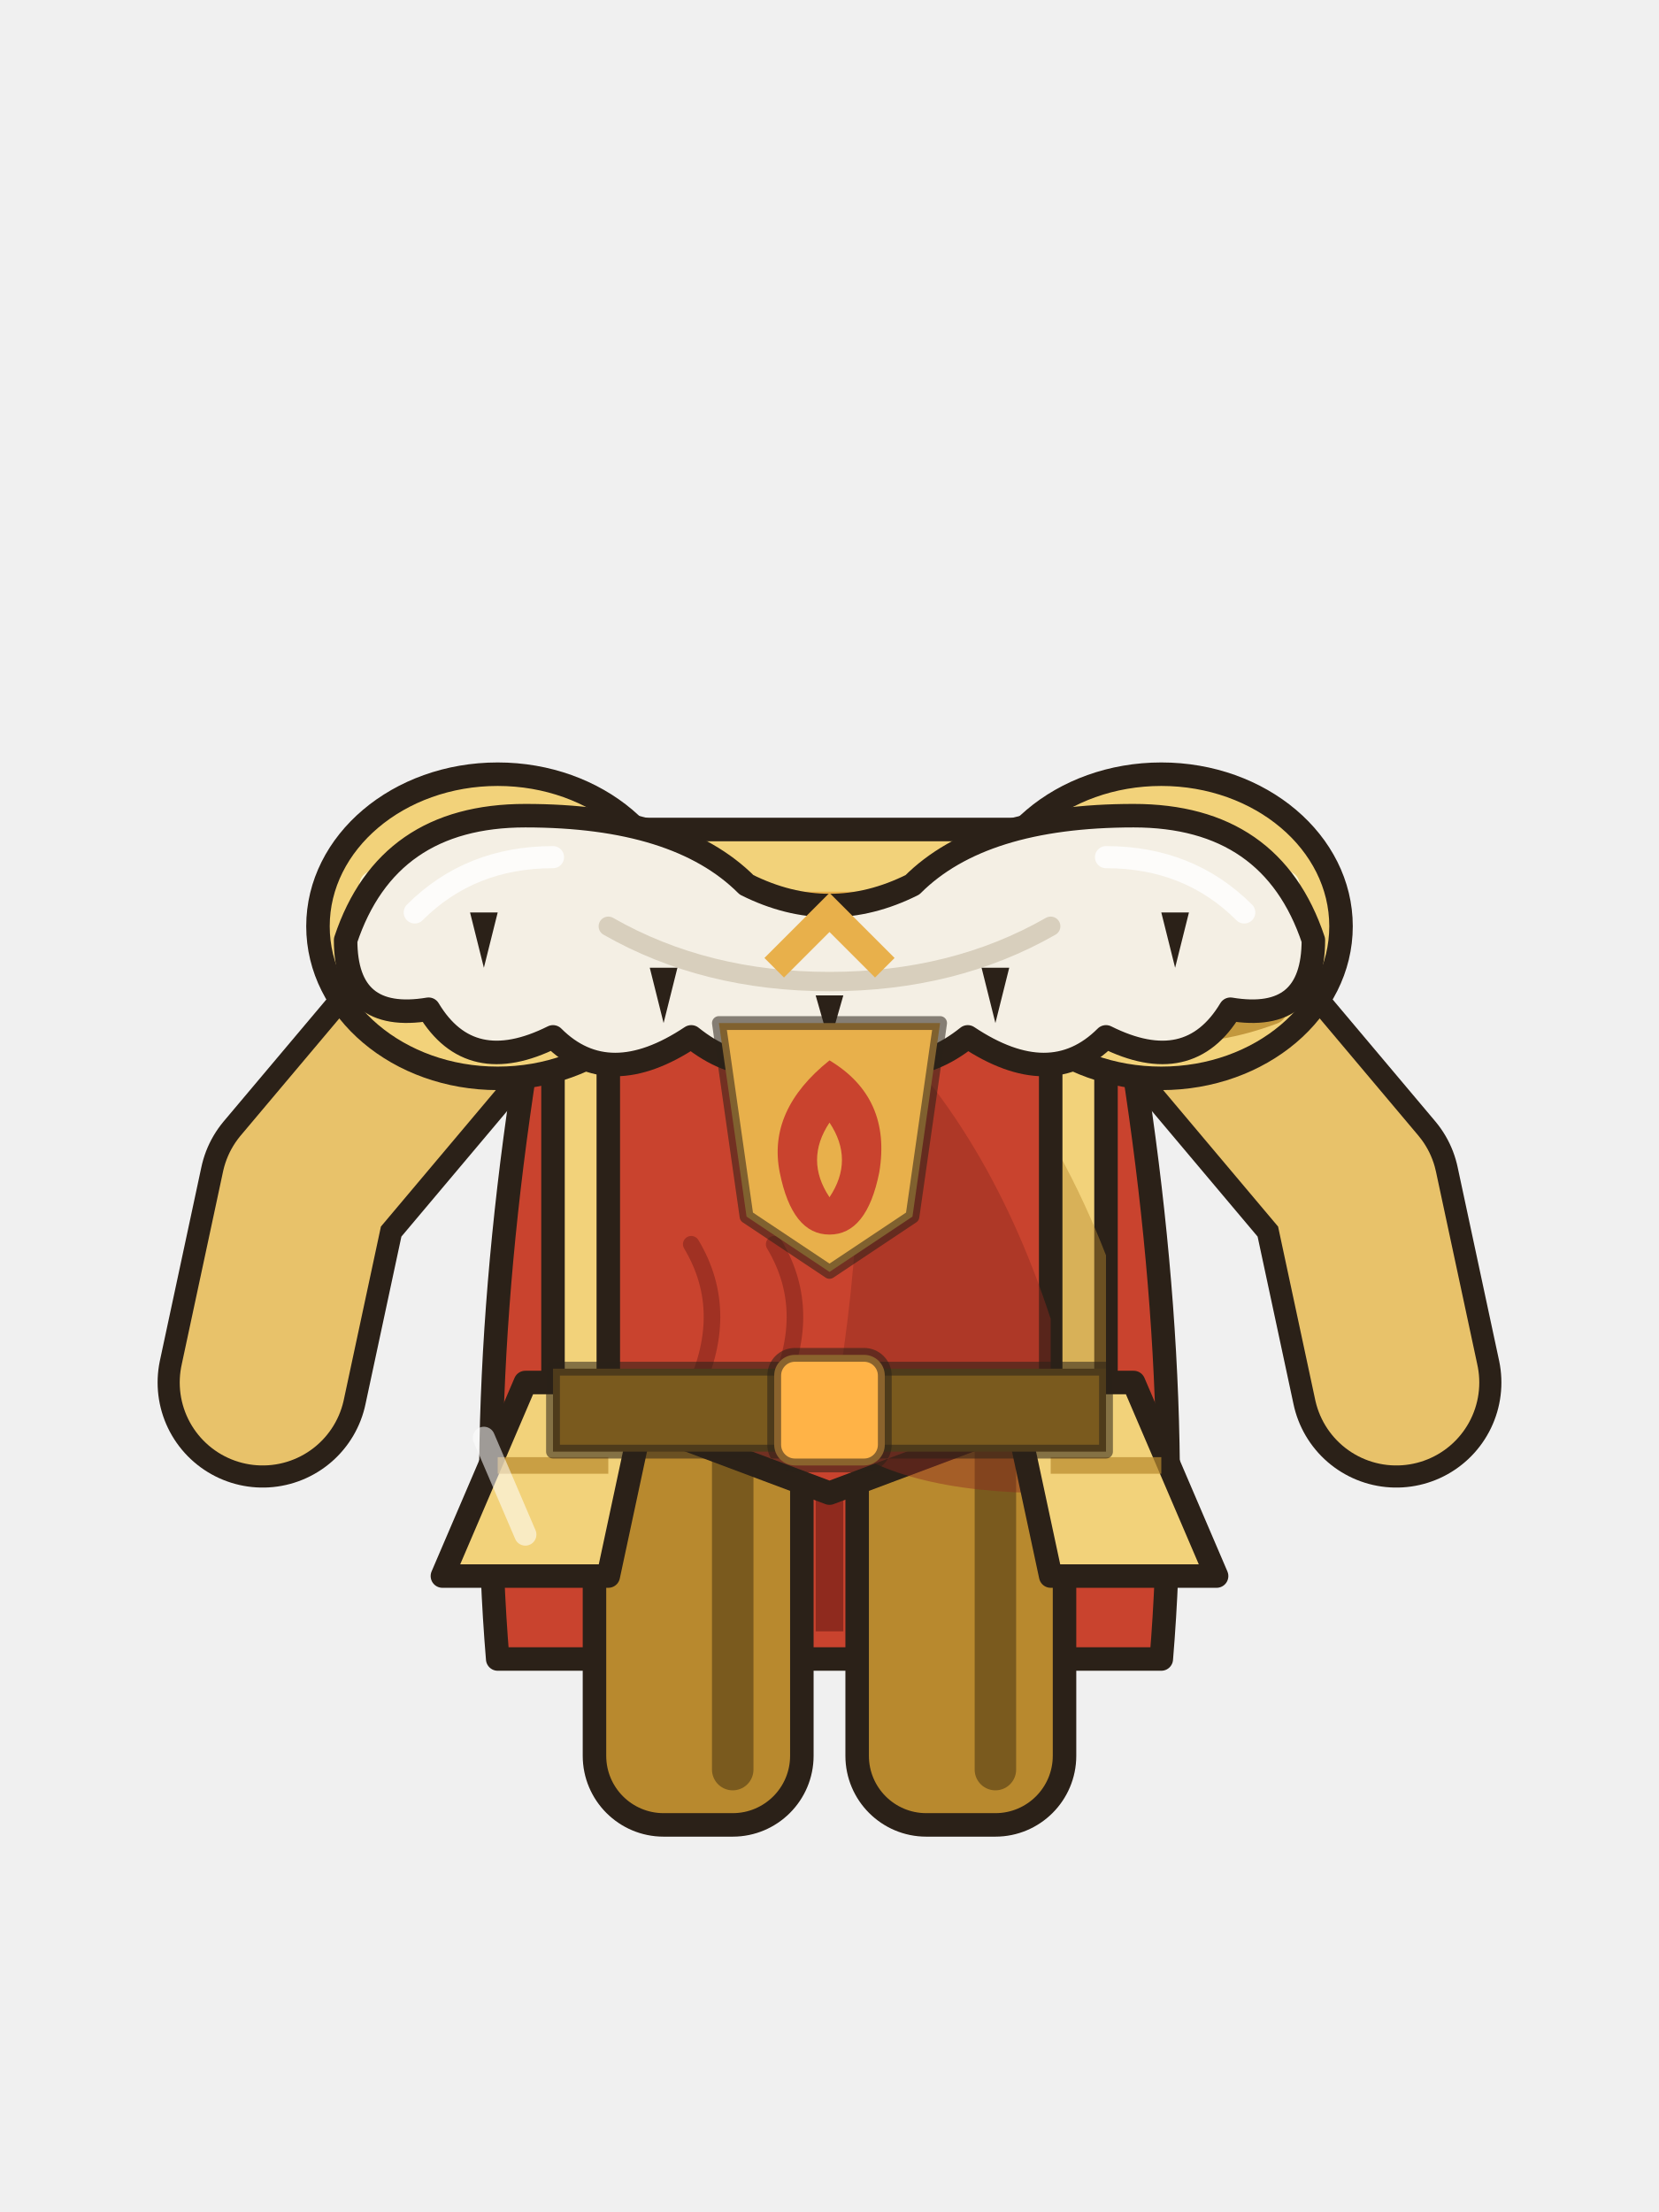
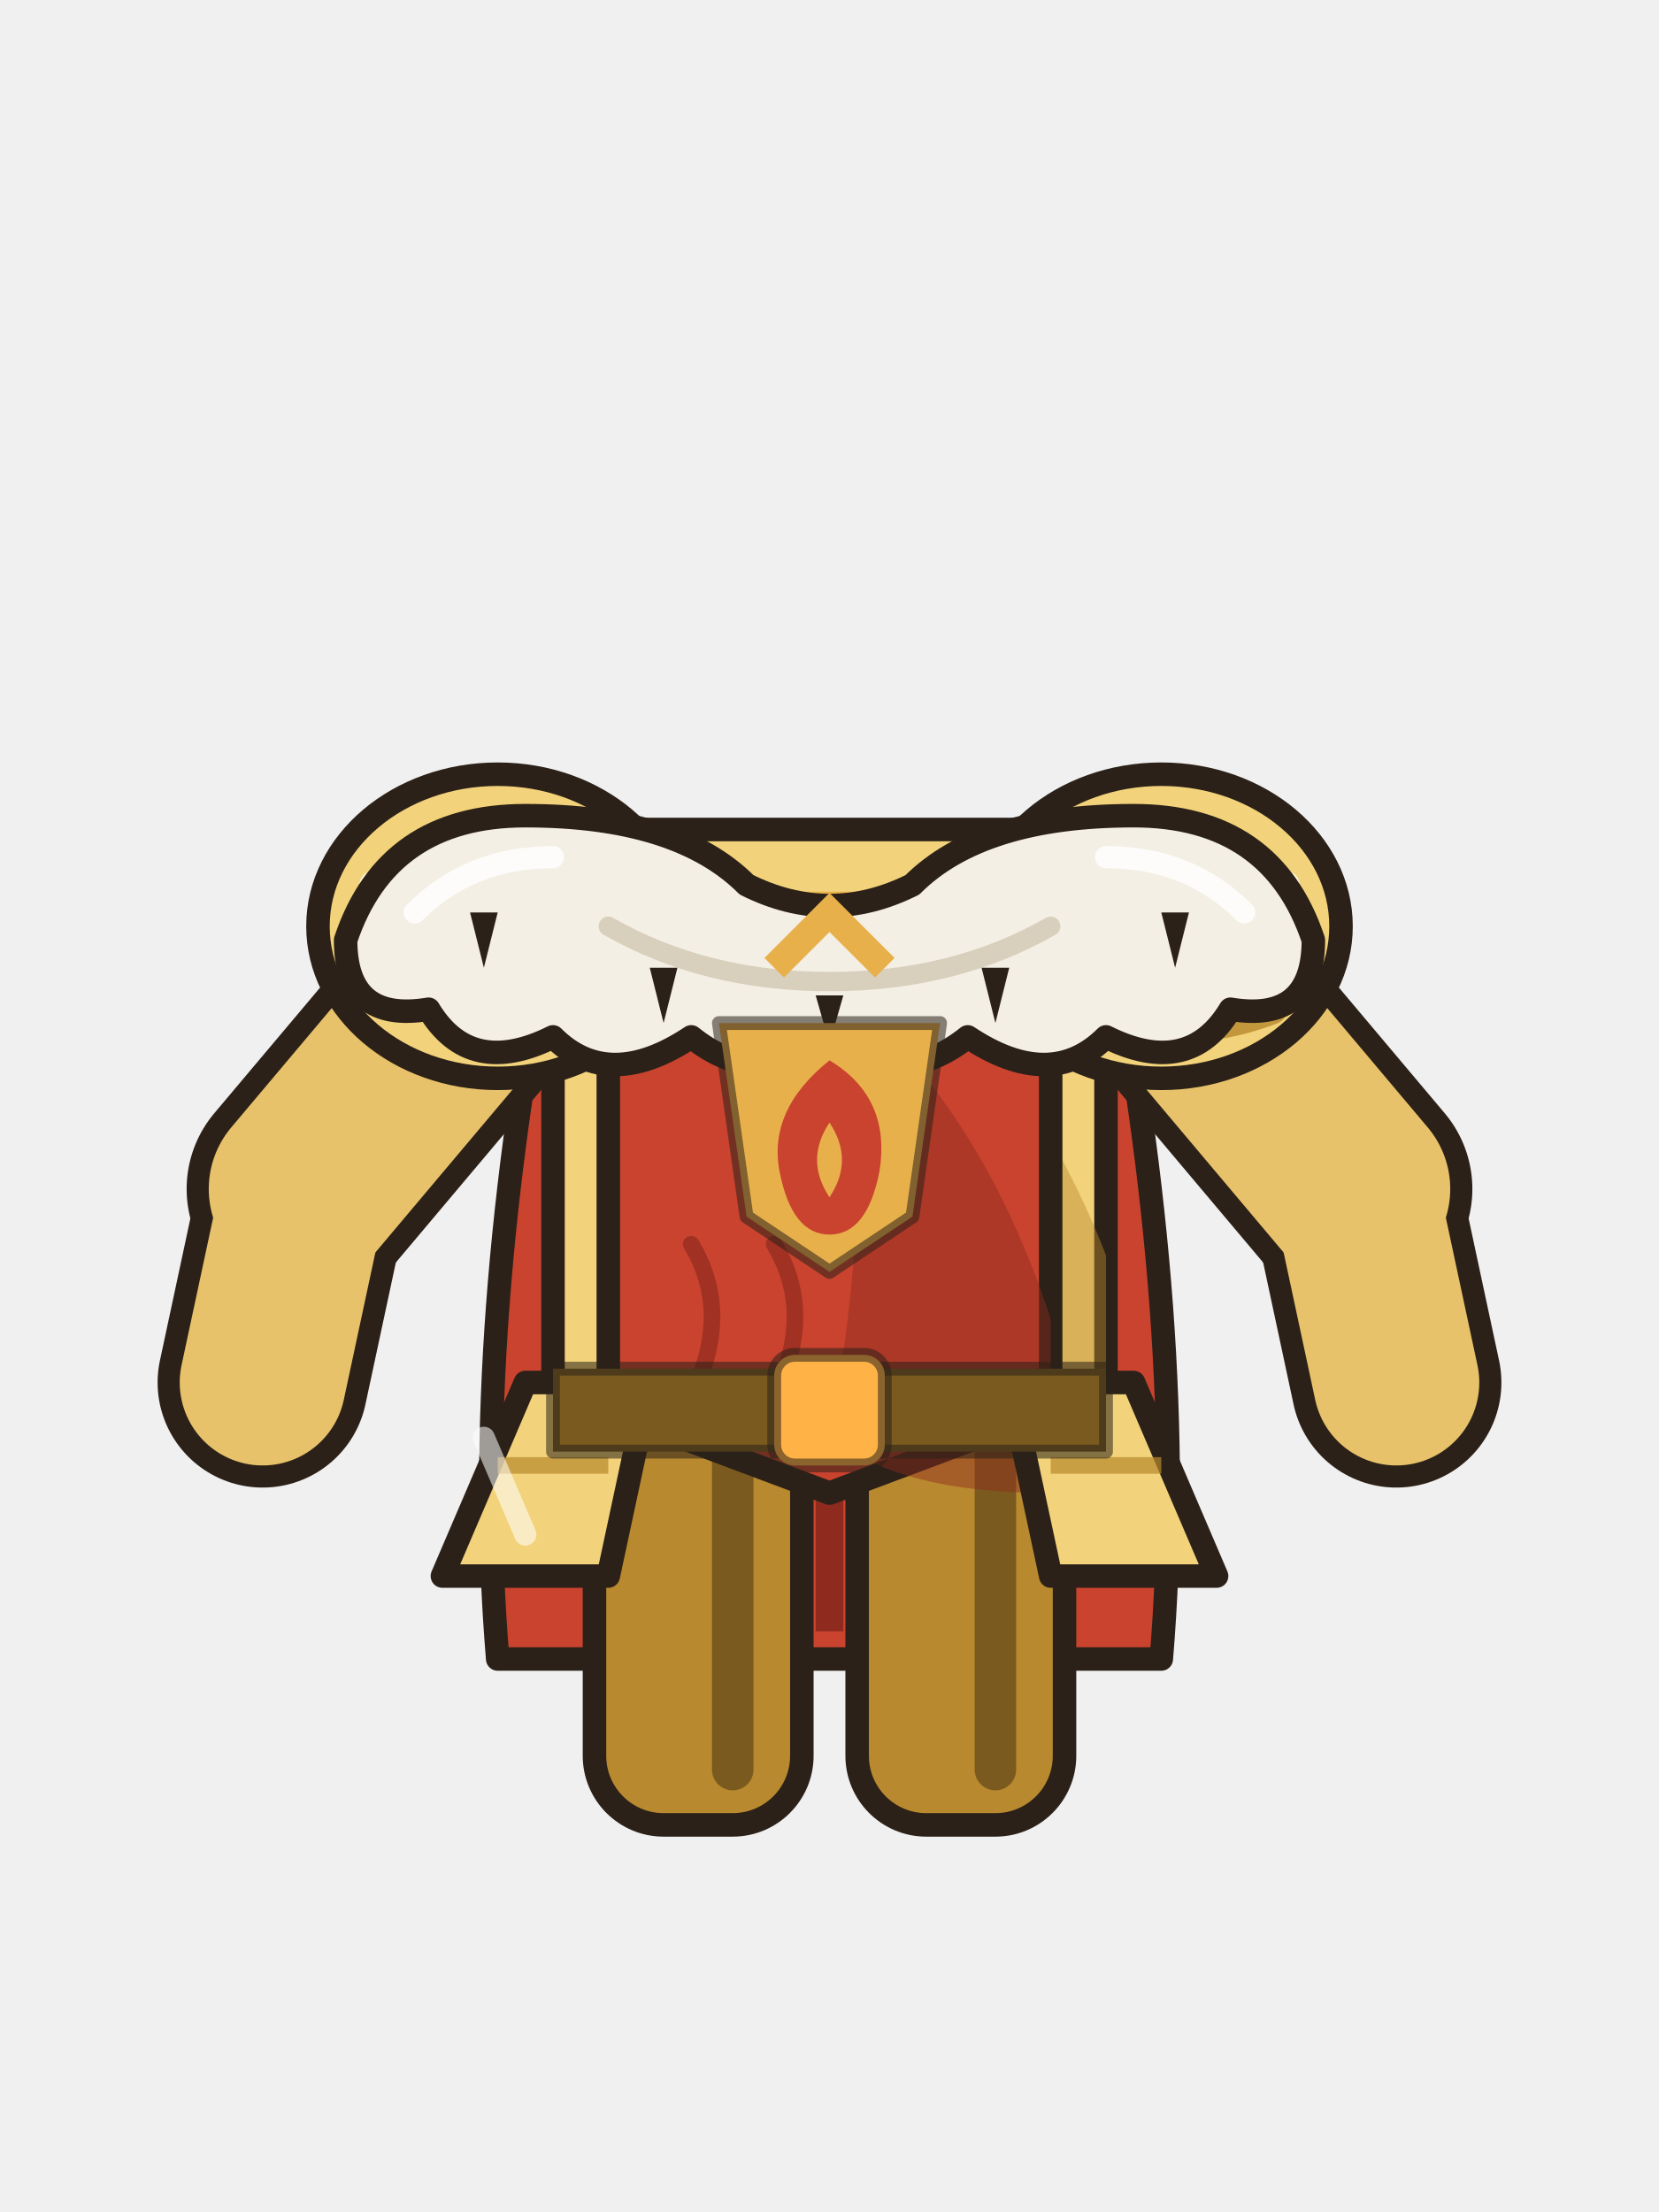
<svg xmlns="http://www.w3.org/2000/svg" width="120" height="160" viewBox="0 0 120 160">
  <path d="M40,66 q-6,30 -4,54 h48 q2,-24 -4,-54z" fill="#c9432e" stroke="#2b2118" stroke-width="1.7" stroke-linejoin="round" stroke-linecap="round" />
  <path d="M60,68 v50" stroke="#8f2a1e" stroke-width="2" />
  <rect x="43" y="100" width="15" height="32" rx="5" fill="#b8892e" stroke="#2b2118" stroke-width="1.7" stroke-linejoin="round" stroke-linecap="round" />
  <rect x="62" y="100" width="15" height="32" rx="5" fill="#b8892e" stroke="#2b2118" stroke-width="1.7" stroke-linejoin="round" stroke-linecap="round" />
  <path d="M53,104 v24 M72,104 v24" stroke="#7a5a1e" stroke-width="3" stroke-linecap="round" />
  <path d="M40,64 q0,-4 4,-4 h32 q4,0 4,4 v36 q0,4 -4,4 h-32 q-4,0 -4,-4z" fill="#f2d27a" stroke="#2b2118" stroke-width="1.7" stroke-linejoin="round" stroke-linecap="round" />
  <path d="M38,67 L22,86 L19,100" fill="none" stroke="#2b2118" stroke-width="15.2" stroke-linecap="round" stroke-linejoin="round" />
+   <path d="M38,67 L22,86" fill="none" stroke="#2b2118" stroke-width="17" stroke-linecap="round" stroke-linejoin="round" />
  <path d="M82,67 L98,86 L101,100" fill="none" stroke="#2b2118" stroke-width="15.2" stroke-linecap="round" stroke-linejoin="round" />
+   <path d="M82,67 L98,86" fill="none" stroke="#2b2118" stroke-width="17" stroke-linecap="round" stroke-linejoin="round" />
  <path d="M38,67 L22,86 L19,100" fill="none" stroke="#e8c26a" stroke-width="12" stroke-linecap="round" stroke-linejoin="round" />
+   <path d="M38,67 L22,86" fill="none" stroke="#e8c26a" stroke-width="13.8" stroke-linecap="round" stroke-linejoin="round" />
  <path d="M82,67 L98,86 L101,100" fill="none" stroke="#e8c26a" stroke-width="12" stroke-linecap="round" stroke-linejoin="round" />
+   <path d="M82,67 L98,86" fill="none" stroke="#e8c26a" stroke-width="13.8" stroke-linecap="round" stroke-linejoin="round" />
  <path d="M62,66.6 q12,8.8 18,24.2 v13.2 q-14,0 -20,-4.4 q4,-17.6 2,-33z" fill="#b8892e" opacity=".45" />
  <path d="M45,68 v10" stroke="#fff8d8" stroke-width="2" stroke-linecap="round" />
  <path d="M50,88 q3,5 0,11" fill="none" stroke="#b8892e" stroke-width="1.2" stroke-linecap="round" opacity=".7" />
  <path d="M56,88 q3,5 0,11" fill="none" stroke="#b8892e" stroke-width="1.2" stroke-linecap="round" opacity=".7" />
  <path d="M44,66 h32 v36 l-16,6 l-16,-6z" fill="#c9432e" stroke="#2b2118" stroke-width="1.7" stroke-linejoin="round" stroke-linecap="round" />
  <path d="M61.6,72.3 q9.6,8.4 14.4,23.1 v12.6 q-11.2,0 -16,-4.2 q3.2,-16.8 1.6,-31.5z" fill="#8f2a1e" opacity=".45" />
  <path d="M50,90 q3,5 0,11" fill="none" stroke="#8f2a1e" stroke-width="1.2" stroke-linecap="round" opacity=".7" />
  <path d="M56,90 q3,5 0,11" fill="none" stroke="#8f2a1e" stroke-width="1.2" stroke-linecap="round" opacity=".7" />
  <path d="M44,66 h32" stroke="#e8b04b" stroke-width="3" />
  <ellipse cx="36" cy="67" rx="13" ry="11" fill="#f2d27a" stroke="#2b2118" stroke-width="1.7" stroke-linejoin="round" stroke-linecap="round" />
  <ellipse cx="84" cy="67" rx="13" ry="11" fill="#f2d27a" stroke="#2b2118" stroke-width="1.7" stroke-linejoin="round" stroke-linecap="round" />
  <path d="M27,64 q9,-6 18,0 M75,64 q9,-6 18,0" fill="none" stroke="#fff8d8" stroke-width="2" stroke-linecap="round" />
  <path d="M30,72 q6,4 14,1 M78,72 q6,4 14,1" fill="none" stroke="#b8892e" stroke-width="2.2" stroke-linecap="round" opacity=".8" />
  <path d="M26,70 q10,8 20,4 M74,74 q10,4 20,-4" fill="none" stroke="#2b2118" stroke-width="1" stroke-opacity=".5" />
  <path d="M38,100 l-6,14 h12 l3,-14z M82,100 l6,14 h-12 l-3,-14z" fill="#f2d27a" stroke="#2b2118" stroke-width="1.7" stroke-linejoin="round" stroke-linecap="round" />
  <path d="M36,106 h8 M76,106 h8" stroke="#b8892e" stroke-width="1.2" opacity=".7" />
  <path d="M35,104 L38,111" stroke="#fff" stroke-width="1.6" stroke-linecap="round" opacity=".55" />
  <g class="ermine">
    <path d="M25,68 Q28,59 38,59 Q49,59 54,64 Q60,67 66,64 Q71,59 82,59 Q92,59 95,68 Q95,74 89,73 Q86,78 80,75 Q76,79 70,75 Q65,79 60,75 Q55,79 50,75 Q44,79 40,75 Q34,78 31,73 Q25,74 25,68Z" fill="#f4efe4" stroke="#2b2118" stroke-width="1.7" stroke-linejoin="round" stroke-linecap="round" />
    <path d="M30,66 q4,-4 10,-4 M80,62 q6,0 10,4" fill="none" stroke="#fff" stroke-width="1.6" stroke-linecap="round" opacity=".8" />
    <path d="M44,67 q7,4 16,4 q9,0 16,-4" fill="none" stroke="#d8cfbd" stroke-width="1.4" stroke-linecap="round" />
    <g fill="#2b2118">
      <path d="M34,66 l1,4 l1,-4z" />
      <path d="M47,70 l1,4 l1,-4z" />
      <path d="M59,72 l1,3.5 l1,-3.5z" />
      <path d="M71,70 l1,4 l1,-4z" />
      <path d="M84,66 l1,4 l1,-4z" />
    </g>
  </g>
  <path d="M40,99 h40 v6 h-40z" fill="#7a5a1e" stroke="#2b2118" stroke-width="1" stroke-opacity=".55" stroke-linejoin="round" stroke-linecap="round" />
  <rect x="56" y="98" width="8" height="8" rx="1.5" fill="#ffb347" stroke="#2b2118" stroke-width="1" stroke-opacity=".55" stroke-linejoin="round" stroke-linecap="round" />
  <path d="M52,74 h16 l-2,14 l-6,4 l-6,-4z" fill="#e8b04b" stroke="#2b2118" stroke-width="1" stroke-opacity=".55" stroke-linejoin="round" stroke-linecap="round" />
  <g transform="translate(60,83) scale(0.9)">
    <path d="M0,-7 q5,3 4,9 q-1,5 -4,5 q-3,0 -4,-5 q-1,-5 4,-9z M0,-2 q2,3 0,6 q-2,-3 0,-6z" fill="#c9432e" fill-rule="evenodd" />
  </g>
  <path d="M56,70 l4,-4 l4,4" fill="none" stroke="#e8b04b" stroke-width="2" />
</svg>
